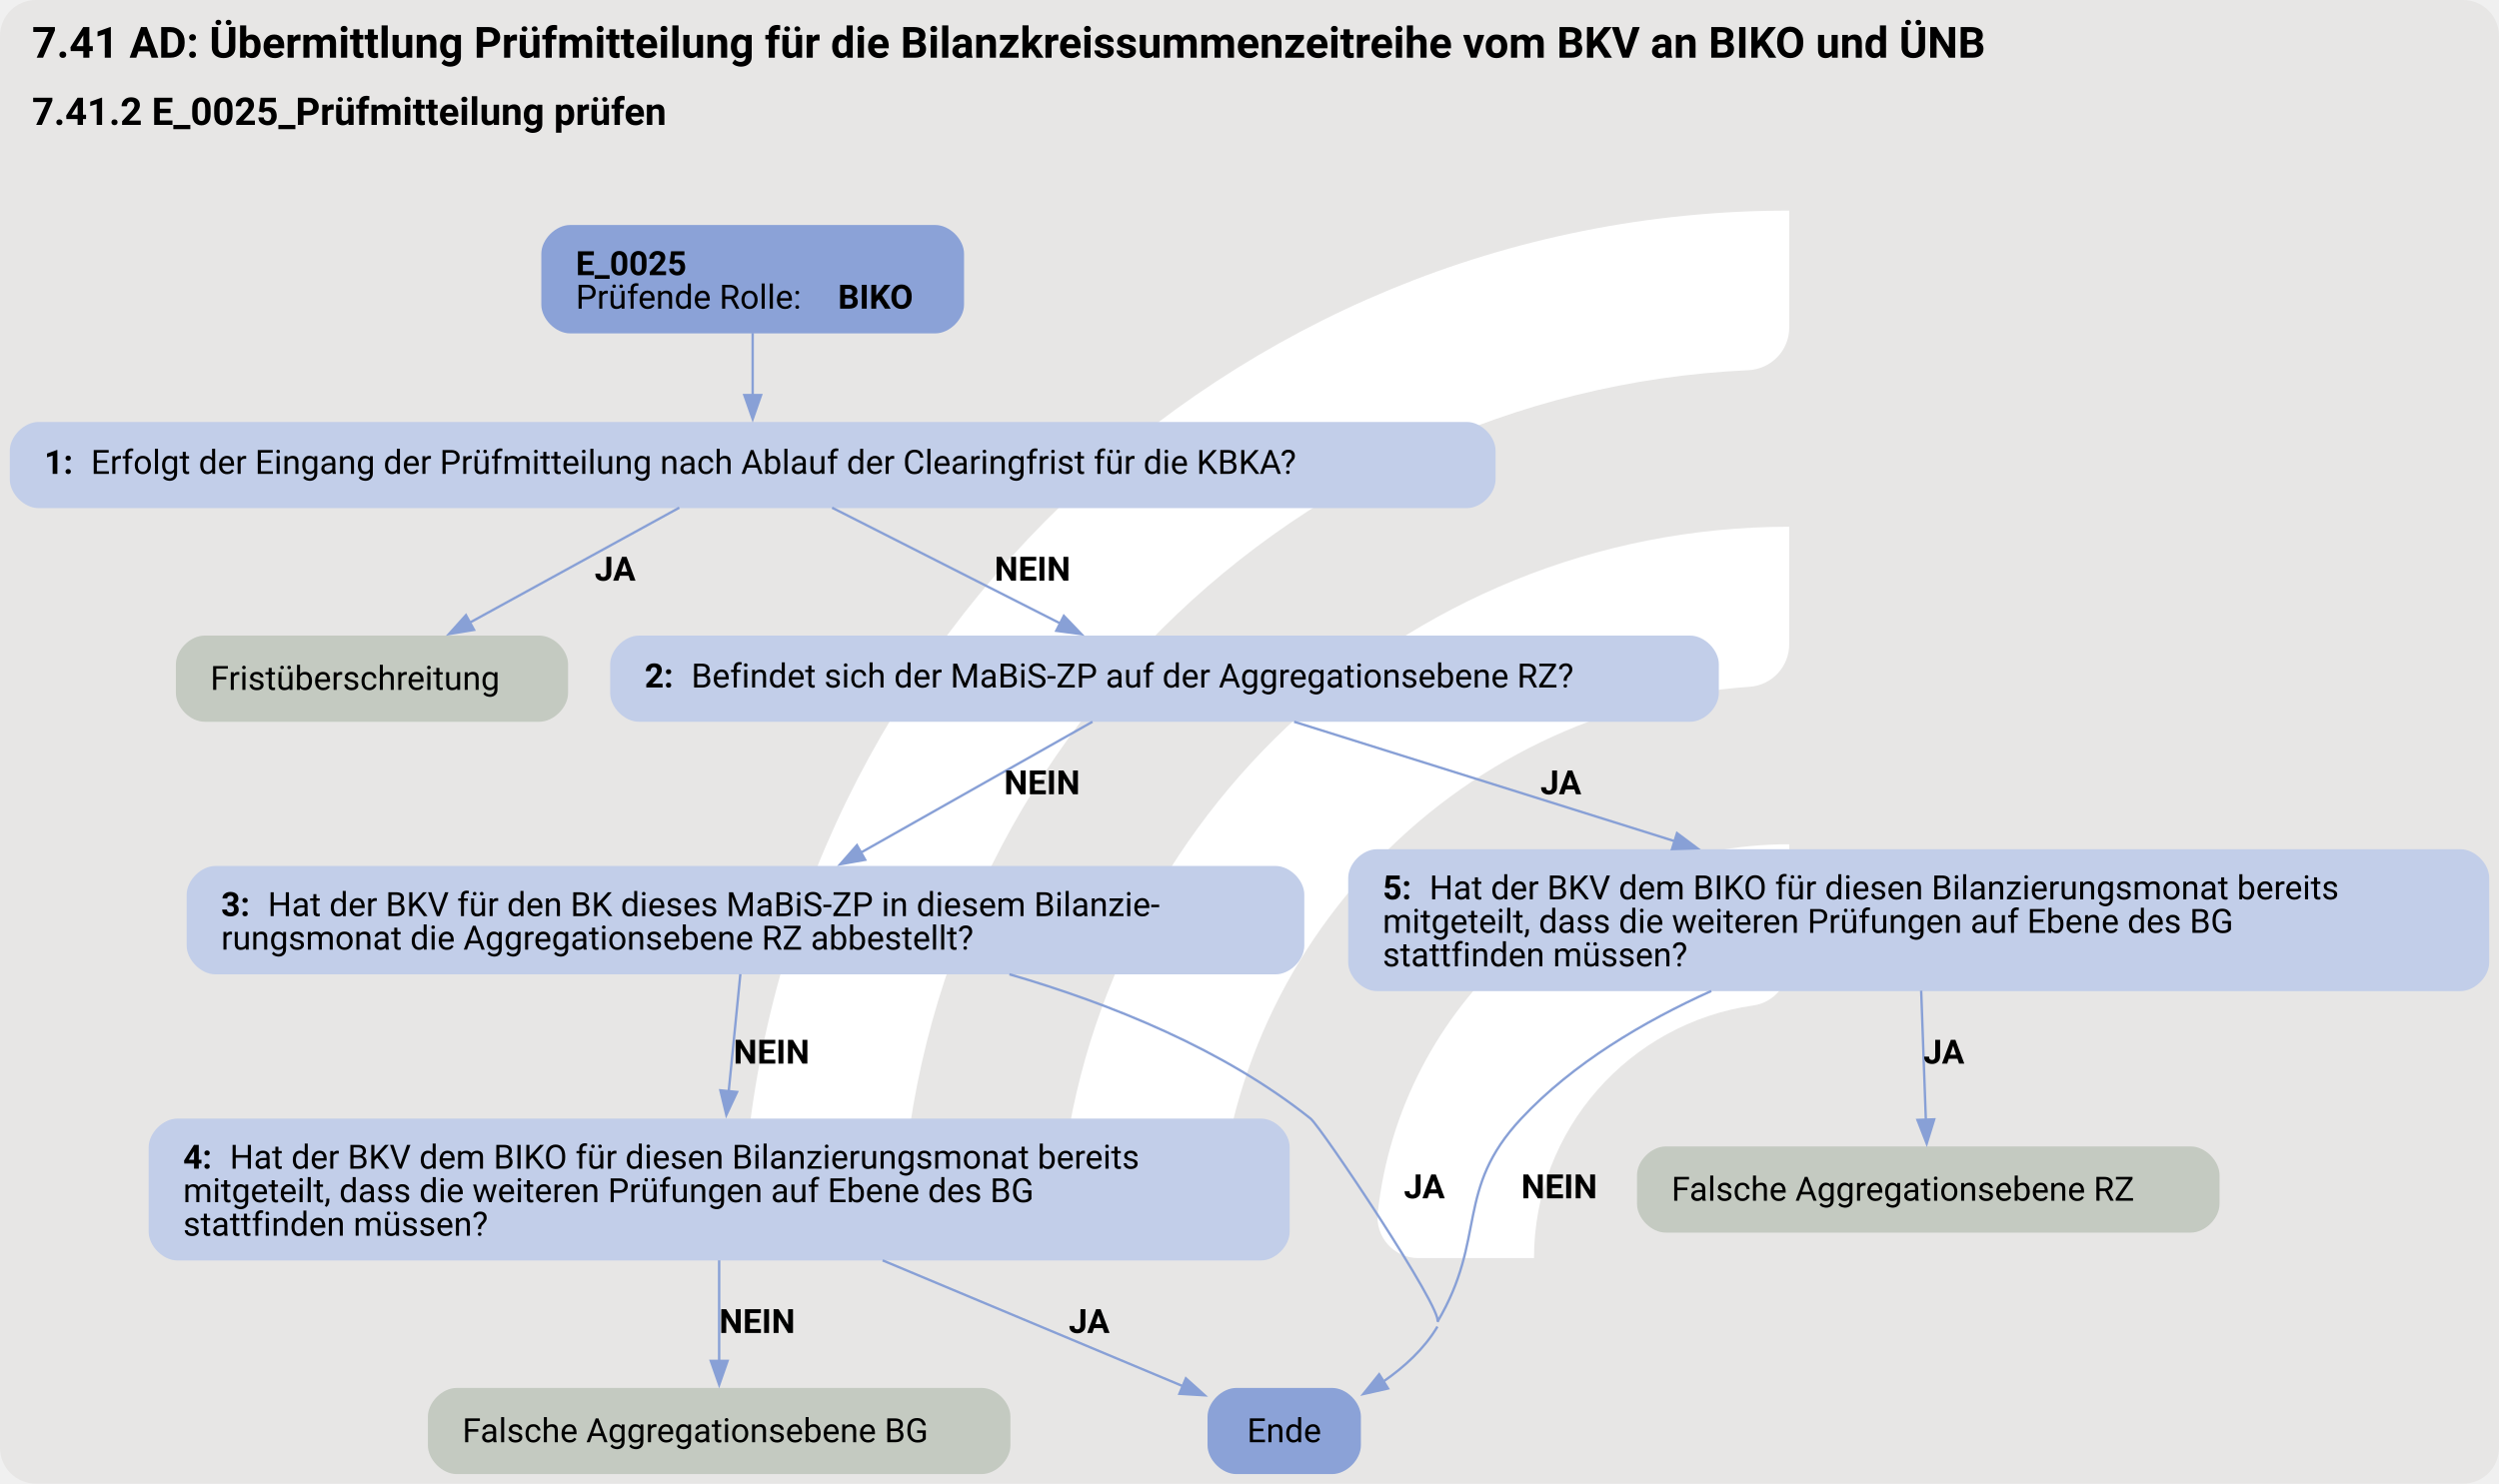
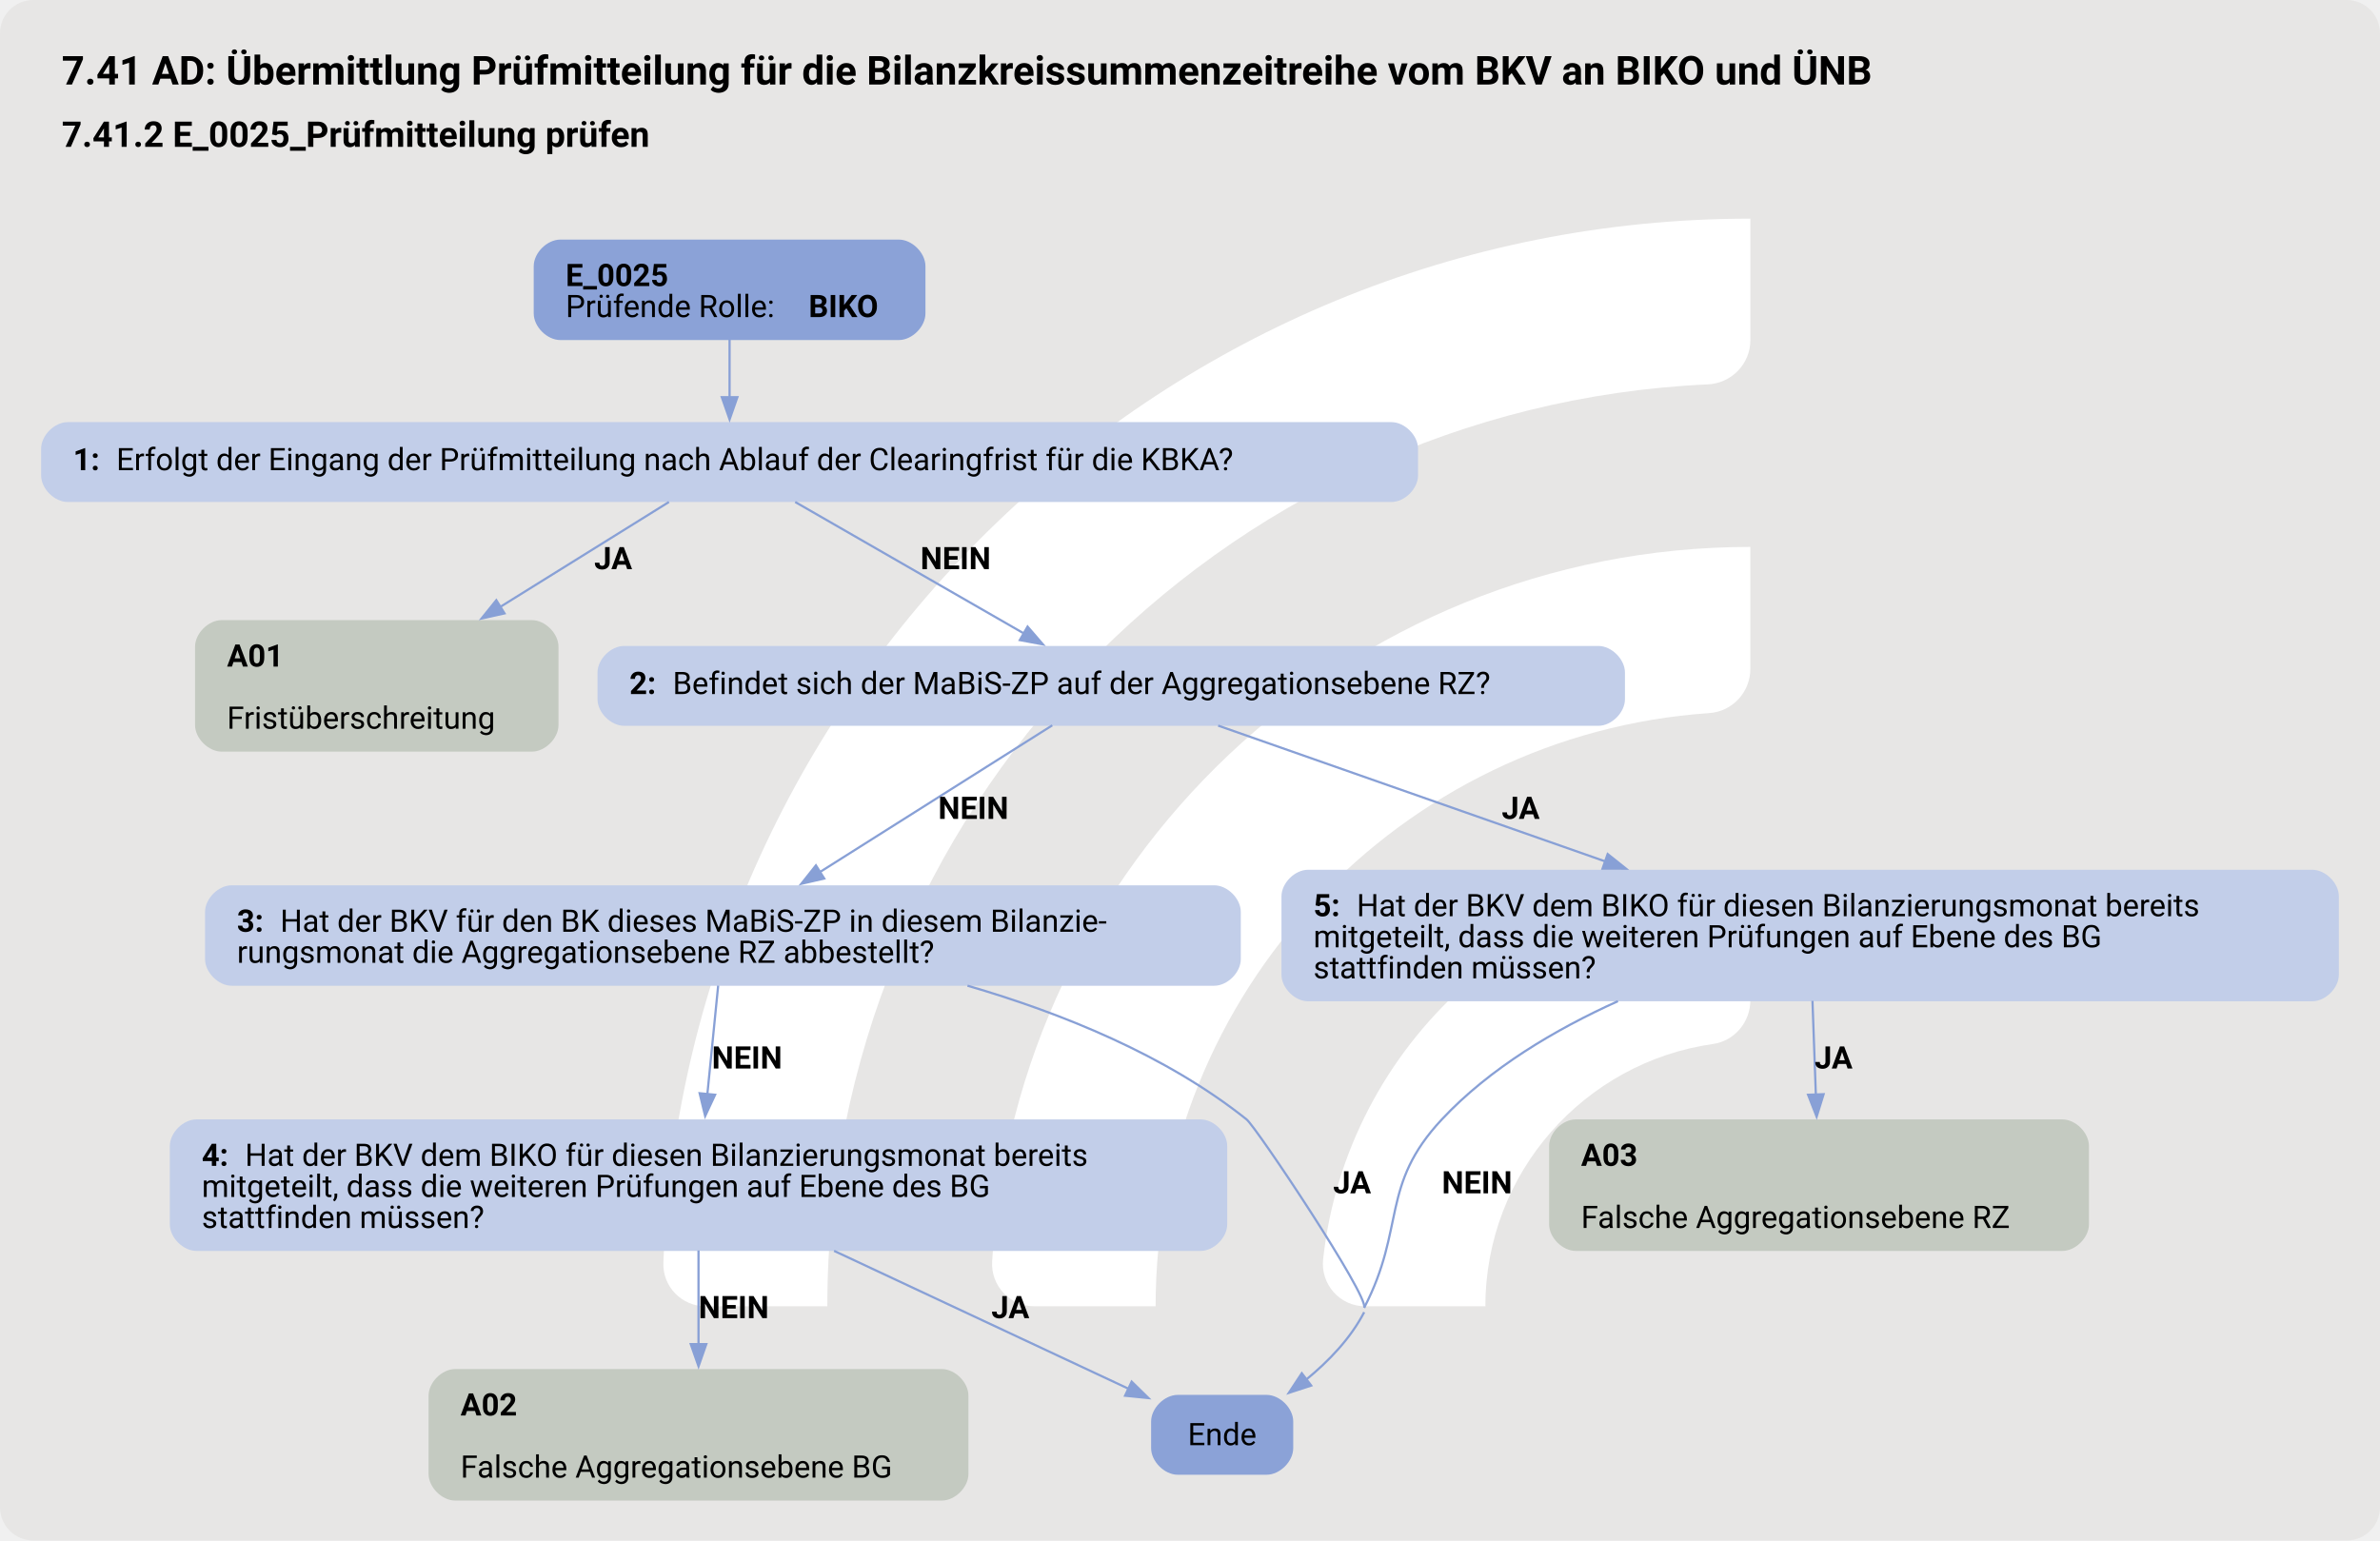
- <svg xmlns="http://www.w3.org/2000/svg" version="1.1" width="1392.0px" viewBox="0 0 1392.0 826.667" height="826.667px">
+ <svg xmlns="http://www.w3.org/2000/svg" version="1.1" width="1429.333px" viewBox="0 0 1429.333 925.333" height="925.333px">
  <g>
-     <svg version="1.1" width="1392.0px" viewBox="0 0 1392.0 826.667" height="826.667px">
-       <rect fill="#e7e6e5" x="0" y="0" width="1392.0" height="826.667" rx="20" ry="20" />
+     <svg version="1.1" width="1429.333px" viewBox="0 0 1429.333 925.333" height="925.333px">
+       <rect fill="#e7e6e5" x="0" y="0" width="1429.333" height="925.333" rx="20" ry="20" />
      <g>
-         <g transform="translate(358.8848, 82.66667) scale(1 1) translate(0, 0) scale(1.163991 1.163991) ">
+         <g transform="translate(337.3152, 92.53333) scale(1 1) translate(0, 0) scale(1.302919 1.302919) ">
          <defs>
            <style>.cls-1{fill:#fff;}</style>
          </defs>
          <path class="cls-1" d="M122.44,531.2h-56.1c-11,0-19.9-9.12-19.46-20.11C57.47,243.89,278.15,29.78,547.91,29.78v56.02c0,10.98-8.69,19.89-19.66,20.39-225.51,10.31-405.8,197-405.8,425Z" />
          <path class="cls-1" d="M273.78,531.2h-55.93c-11.23,0-20.09-9.48-19.43-20.69,10.74-183.44,163.39-329.39,349.48-329.39v56.26c0,10.71-8.27,19.62-18.96,20.35-142.35,9.77-255.17,128.69-255.17,273.46Z" />
          <path class="cls-1" d="M425.77,531.2h-55.45c-11.65,0-20.6-10.17-19.33-21.75,10.87-99.03,95.03-176.34,196.92-176.34v57.01c0,10.05-7.28,18.75-17.23,20.16-59.22,8.4-104.91,59.42-104.91,120.92Z" />
        </g>
-         <svg width="1044pt" height="620pt" viewBox="0.00 0.00 1043.55 619.84">
-           <g id="graph0" class="graph" transform="scale(1 1) rotate(0) translate(4 615.84)">
-             <text text-anchor="start" x="9.27" y="-591.74" font-family="Roboto, sans-serif" font-weight="bold" font-size="18.00">7.41 AD: Übermittlung Prüfmitteilung für die Bilanzkreissummenzeitreihe vom BKV an BIKO und ÜNB</text>
-             <text text-anchor="start" x="9.27" y="-563.64" font-family="Roboto, sans-serif" font-weight="bold" font-size="16.00">7.41.2 E_0025_Prüfmitteilung prüfen</text>
+         <svg width="1072pt" height="694pt" viewBox="0.00 0.00 1071.55 694.40">
+           <g id="graph0" class="graph" transform="scale(1 1) rotate(0) translate(18 676.4)">
+             <text text-anchor="start" x="9.27" y="-638.3" font-family="Roboto, sans-serif" font-weight="bold" font-size="18.00">7.41 AD: Übermittlung Prüfmitteilung für die Bilanzkreissummenzeitreihe vom BKV an BIKO und ÜNB</text>
+             <text text-anchor="start" x="9.27" y="-610.2" font-family="Roboto, sans-serif" font-weight="bold" font-size="16.00">7.41.2 E_0025_Prüfmitteilung prüfen</text>
            <g id="node1" class="node">
-               <path fill="#8ba2d7" stroke="black" stroke-width="0" d="M386.55,-521.84C386.55,-521.84 234,-521.84 234,-521.84 228,-521.84 222,-515.84 222,-509.84 222,-509.84 222,-488.56 222,-488.56 222,-482.56 228,-476.56 234,-476.56 234,-476.56 386.55,-476.56 386.55,-476.56 392.55,-476.56 398.55,-482.56 398.55,-488.56 398.55,-488.56 398.55,-509.84 398.55,-509.84 398.55,-515.84 392.55,-521.84 386.55,-521.84" />
-               <text text-anchor="start" x="236.4" y="-500.9" font-family="Roboto, sans-serif" font-weight="bold" font-size="14.00">E_0025</text>
-               <text text-anchor="start" x="236.4" y="-486.9" font-family="Roboto, sans-serif" font-size="14.00">Prüfende Rolle: </text>
-               <text text-anchor="start" x="345.9" y="-486.9" font-family="Roboto, sans-serif" font-weight="bold" font-size="14.00">BIKO</text>
+               <path fill="#8ba2d7" stroke="black" stroke-width="0" d="M386.55,-568.4C386.55,-568.4 234,-568.4 234,-568.4 228,-568.4 222,-562.4 222,-556.4 222,-556.4 222,-535.12 222,-535.12 222,-529.12 228,-523.12 234,-523.12 234,-523.12 386.55,-523.12 386.55,-523.12 392.55,-523.12 398.55,-529.12 398.55,-535.12 398.55,-535.12 398.55,-556.4 398.55,-556.4 398.55,-562.4 392.55,-568.4 386.55,-568.4" />
+               <text text-anchor="start" x="236.4" y="-547.46" font-family="Roboto, sans-serif" font-weight="bold" font-size="14.00">E_0025</text>
+               <text text-anchor="start" x="236.4" y="-533.46" font-family="Roboto, sans-serif" font-size="14.00">Prüfende Rolle: </text>
+               <text text-anchor="start" x="345.9" y="-533.46" font-family="Roboto, sans-serif" font-weight="bold" font-size="14.00">BIKO</text>
            </g>
            <g id="node2" class="node">
-               <path fill="#c2cee9" stroke="black" stroke-width="0" d="M608.55,-439.56C608.55,-439.56 12,-439.56 12,-439.56 6,-439.56 0,-433.56 0,-427.56 0,-427.56 0,-415.56 0,-415.56 0,-409.56 6,-403.56 12,-403.56 12,-403.56 608.55,-403.56 608.55,-403.56 614.55,-403.56 620.55,-409.56 620.55,-415.56 620.55,-415.56 620.55,-427.56 620.55,-427.56 620.55,-433.56 614.55,-439.56 608.55,-439.56" />
-               <text text-anchor="start" x="14.4" y="-417.88" font-family="Roboto, sans-serif" font-weight="bold" font-size="14.00">1: </text>
-               <text text-anchor="start" x="33.9" y="-417.88" font-family="Roboto, sans-serif" font-size="14.00">Erfolgt der Eingang der Prüfmitteilung nach Ablauf der Clearingfrist für die KBKA?</text>
+               <path fill="#c2cee9" stroke="black" stroke-width="0" d="M608.55,-486.12C608.55,-486.12 12,-486.12 12,-486.12 6,-486.12 0,-480.12 0,-474.12 0,-474.12 0,-462.12 0,-462.12 0,-456.12 6,-450.12 12,-450.12 12,-450.12 608.55,-450.12 608.55,-450.12 614.55,-450.12 620.55,-456.12 620.55,-462.12 620.55,-462.12 620.55,-474.12 620.55,-474.12 620.55,-480.12 614.55,-486.12 608.55,-486.12" />
+               <text text-anchor="start" x="14.4" y="-464.44" font-family="Roboto, sans-serif" font-weight="bold" font-size="14.00">1: </text>
+               <text text-anchor="start" x="33.9" y="-464.44" font-family="Roboto, sans-serif" font-size="14.00">Erfolgt der Eingang der Prüfmitteilung nach Ablauf der Clearingfrist für die KBKA?</text>
            </g>
            <g id="edge1" class="edge">
-               <path fill="none" stroke="#88a0d6" d="M310.27,-476.73C310.27,-468.65 310.27,-459.35 310.27,-450.75" />
-               <polygon fill="#88a0d6" stroke="#88a0d6" points="313.78,-450.79 310.28,-440.79 306.78,-450.79 313.78,-450.79" />
+               <path fill="none" stroke="#88a0d6" d="M310.27,-523.29C310.27,-515.21 310.27,-505.91 310.27,-497.31" />
+               <polygon fill="#88a0d6" stroke="#88a0d6" points="313.78,-497.35 310.28,-487.35 306.78,-497.35 313.78,-497.35" />
            </g>
            <g id="node3" class="node">
-               <path fill="#c4cac1" stroke="black" stroke-width="0" d="M221.17,-350.31C221.17,-350.31 81.37,-350.31 81.37,-350.31 75.37,-350.31 69.37,-344.31 69.37,-338.31 69.37,-338.31 69.37,-326.31 69.37,-326.31 69.37,-320.31 75.37,-314.31 81.37,-314.31 81.37,-314.31 221.17,-314.31 221.17,-314.31 227.17,-314.31 233.17,-320.31 233.17,-326.31 233.17,-326.31 233.17,-338.31 233.17,-338.31 233.17,-344.31 227.17,-350.31 221.17,-350.31" />
-               <text text-anchor="start" x="83.77" y="-327.63" font-family="Roboto, sans-serif" font-size="14.00">Fristüberschreitung</text>
+               <path fill="#c4cac1" stroke="black" stroke-width="0" d="M221.17,-396.87C221.17,-396.87 81.37,-396.87 81.37,-396.87 75.37,-396.87 69.37,-390.87 69.37,-384.87 69.37,-384.87 69.37,-349.59 69.37,-349.59 69.37,-343.59 75.37,-337.59 81.37,-337.59 81.37,-337.59 221.17,-337.59 221.17,-337.59 227.17,-337.59 233.17,-343.59 233.17,-349.59 233.17,-349.59 233.17,-384.87 233.17,-384.87 233.17,-390.87 227.17,-396.87 221.17,-396.87" />
+               <text text-anchor="start" x="83.77" y="-375.93" font-family="Roboto, sans-serif" font-weight="bold" font-size="14.00">A01</text>
+               <text text-anchor="start" x="83.77" y="-347.93" font-family="Roboto, sans-serif" font-size="14.00">Fristüberschreitung</text>
            </g>
            <g id="edge2" class="edge">
-               <path fill="none" stroke="#88a0d6" d="M279.62,-403.74C254.73,-390.08 219.42,-370.7 192.13,-355.73" />
-               <polygon fill="#88a0d6" stroke="#88a0d6" points="193.89,-352.7 183.44,-350.96 190.52,-358.84 193.89,-352.7" />
-               <text text-anchor="start" x="244.27" y="-373.26" font-family="Roboto, sans-serif" font-weight="bold" font-size="14.00">JA</text>
+               <path fill="none" stroke="#88a0d6" d="M282.94,-450.12C262.08,-437.14 232.63,-418.83 206.88,-402.81" />
+               <polygon fill="#88a0d6" stroke="#88a0d6" points="208.84,-399.91 198.5,-397.6 205.14,-405.85 208.84,-399.91" />
+               <text text-anchor="start" x="249.27" y="-419.82" font-family="Roboto, sans-serif" font-weight="bold" font-size="14.00">JA</text>
            </g>
            <g id="node4" class="node">
-               <path fill="#c2cee9" stroke="black" stroke-width="0" d="M701.8,-350.31C701.8,-350.31 262.75,-350.31 262.75,-350.31 256.75,-350.31 250.75,-344.31 250.75,-338.31 250.75,-338.31 250.75,-326.31 250.75,-326.31 250.75,-320.31 256.75,-314.31 262.75,-314.31 262.75,-314.31 701.8,-314.31 701.8,-314.31 707.8,-314.31 713.8,-320.31 713.8,-326.31 713.8,-326.31 713.8,-338.31 713.8,-338.31 713.8,-344.31 707.8,-350.31 701.8,-350.31" />
-               <text text-anchor="start" x="265.15" y="-328.63" font-family="Roboto, sans-serif" font-weight="bold" font-size="14.00">2: </text>
-               <text text-anchor="start" x="284.65" y="-328.63" font-family="Roboto, sans-serif" font-size="14.00">Befindet sich der MaBiS-ZP auf der Aggregationsebene RZ?</text>
+               <path fill="#c2cee9" stroke="black" stroke-width="0" d="M701.8,-385.23C701.8,-385.23 262.75,-385.23 262.75,-385.23 256.75,-385.23 250.75,-379.23 250.75,-373.23 250.75,-373.23 250.75,-361.23 250.75,-361.23 250.75,-355.23 256.75,-349.23 262.75,-349.23 262.75,-349.23 701.8,-349.23 701.8,-349.23 707.8,-349.23 713.8,-355.23 713.8,-361.23 713.8,-361.23 713.8,-373.23 713.8,-373.23 713.8,-379.23 707.8,-385.23 701.8,-385.23" />
+               <text text-anchor="start" x="265.15" y="-363.55" font-family="Roboto, sans-serif" font-weight="bold" font-size="14.00">2: </text>
+               <text text-anchor="start" x="284.65" y="-363.55" font-family="Roboto, sans-serif" font-size="14.00">Befindet sich der MaBiS-ZP auf der Aggregationsebene RZ?</text>
            </g>
            <g id="edge3" class="edge">
-               <path fill="none" stroke="#88a0d6" d="M343.44,-403.74C370.6,-389.96 409.23,-370.36 438.85,-355.34" />
-               <polygon fill="#88a0d6" stroke="#88a0d6" points="440.24,-358.56 447.57,-350.91 437.07,-352.32 440.24,-358.56" />
-               <text text-anchor="start" x="411.27" y="-373.26" font-family="Roboto, sans-serif" font-weight="bold" font-size="14.00">NEIN</text>
+               <path fill="none" stroke="#88a0d6" d="M339.84,-450.12C368.36,-433.73 411.69,-408.81 443.07,-390.77" />
+               <polygon fill="#88a0d6" stroke="#88a0d6" points="444.57,-393.95 451.49,-385.93 441.08,-387.88 444.57,-393.95" />
+               <text text-anchor="start" x="396.27" y="-419.82" font-family="Roboto, sans-serif" font-weight="bold" font-size="14.00">NEIN</text>
            </g>
            <g id="node5" class="node">
-               <path fill="#c2cee9" stroke="black" stroke-width="0" d="M528.67,-254.06C528.67,-254.06 85.88,-254.06 85.88,-254.06 79.88,-254.06 73.88,-248.06 73.88,-242.06 73.88,-242.06 73.88,-220.78 73.88,-220.78 73.88,-214.78 79.88,-208.78 85.88,-208.78 85.88,-208.78 528.67,-208.78 528.67,-208.78 534.67,-208.78 540.67,-214.78 540.67,-220.78 540.67,-220.78 540.67,-242.06 540.67,-242.06 540.67,-248.06 534.67,-254.06 528.67,-254.06" />
-               <text text-anchor="start" x="88.27" y="-233.12" font-family="Roboto, sans-serif" font-weight="bold" font-size="14.00">3: </text>
-               <text text-anchor="start" x="107.77" y="-233.12" font-family="Roboto, sans-serif" font-size="14.00">Hat der BKV für den BK dieses MaBiS-ZP in diesem Bilanzie-</text>
-               <text text-anchor="start" x="88.27" y="-219.12" font-family="Roboto, sans-serif" font-size="14.00">rungsmonat die Aggregationsebene RZ abbestellt?</text>
+               <path fill="#c2cee9" stroke="black" stroke-width="0" d="M528.67,-277.34C528.67,-277.34 85.88,-277.34 85.88,-277.34 79.88,-277.34 73.88,-271.34 73.88,-265.34 73.88,-265.34 73.88,-244.06 73.88,-244.06 73.88,-238.06 79.88,-232.06 85.88,-232.06 85.88,-232.06 528.67,-232.06 528.67,-232.06 534.67,-232.06 540.67,-238.06 540.67,-244.06 540.67,-244.06 540.67,-265.34 540.67,-265.34 540.67,-271.34 534.67,-277.34 528.67,-277.34" />
+               <text text-anchor="start" x="88.27" y="-256.4" font-family="Roboto, sans-serif" font-weight="bold" font-size="14.00">3: </text>
+               <text text-anchor="start" x="107.77" y="-256.4" font-family="Roboto, sans-serif" font-size="14.00">Hat der BKV für den BK dieses MaBiS-ZP in diesem Bilanzie-</text>
+               <text text-anchor="start" x="88.27" y="-242.4" font-family="Roboto, sans-serif" font-size="14.00">rungsmonat die Aggregationsebene RZ abbestellt?</text>
            </g>
            <g id="edge4" class="edge">
-               <path fill="none" stroke="#88a0d6" d="M452.19,-314.31C425.56,-299.26 386.23,-277.03 355.25,-259.53" />
-               <polygon fill="#88a0d6" stroke="#88a0d6" points="357.26,-256.65 346.84,-254.78 353.82,-262.74 357.26,-256.65" />
-               <text text-anchor="start" x="415.27" y="-284.01" font-family="Roboto, sans-serif" font-weight="bold" font-size="14.00">NEIN</text>
+               <path fill="none" stroke="#88a0d6" d="M455.7,-349.44C427.85,-331.85 383.66,-303.94 350.72,-283.14" />
+               <polygon fill="#88a0d6" stroke="#88a0d6" points="352.93,-280.4 342.61,-278.02 349.19,-286.32 352.93,-280.4" />
+               <text text-anchor="start" x="404.27" y="-307.29" font-family="Roboto, sans-serif" font-weight="bold" font-size="14.00">NEIN</text>
            </g>
            <g id="node9" class="node">
-               <path fill="#c2cee9" stroke="black" stroke-width="0" d="M1023.55,-261.06C1023.55,-261.06 571,-261.06 571,-261.06 565,-261.06 559,-255.06 559,-249.06 559,-249.06 559,-213.78 559,-213.78 559,-207.78 565,-201.78 571,-201.78 571,-201.78 1023.55,-201.78 1023.55,-201.78 1029.55,-201.78 1035.55,-207.78 1035.55,-213.78 1035.55,-213.78 1035.55,-249.06 1035.55,-249.06 1035.55,-255.06 1029.55,-261.06 1023.55,-261.06" />
-               <text text-anchor="start" x="573.4" y="-240.12" font-family="Roboto, sans-serif" font-weight="bold" font-size="14.00">5: </text>
-               <text text-anchor="start" x="592.9" y="-240.12" font-family="Roboto, sans-serif" font-size="14.00">Hat der BKV dem BIKO für diesen Bilanzierungsmonat bereits</text>
-               <text text-anchor="start" x="573.4" y="-226.12" font-family="Roboto, sans-serif" font-size="14.00">mitgeteilt, dass die weiteren Prüfungen auf Ebene des BG</text>
-               <text text-anchor="start" x="573.4" y="-212.12" font-family="Roboto, sans-serif" font-size="14.00">stattfinden müssen?</text>
+               <path fill="#c2cee9" stroke="black" stroke-width="0" d="M1023.55,-284.34C1023.55,-284.34 571,-284.34 571,-284.34 565,-284.34 559,-278.34 559,-272.34 559,-272.34 559,-237.06 559,-237.06 559,-231.06 565,-225.06 571,-225.06 571,-225.06 1023.55,-225.06 1023.55,-225.06 1029.55,-225.06 1035.55,-231.06 1035.55,-237.06 1035.55,-237.06 1035.55,-272.34 1035.55,-272.34 1035.55,-278.34 1029.55,-284.34 1023.55,-284.34" />
+               <text text-anchor="start" x="573.4" y="-263.4" font-family="Roboto, sans-serif" font-weight="bold" font-size="14.00">5: </text>
+               <text text-anchor="start" x="592.9" y="-263.4" font-family="Roboto, sans-serif" font-size="14.00">Hat der BKV dem BIKO für diesen Bilanzierungsmonat bereits</text>
+               <text text-anchor="start" x="573.4" y="-249.4" font-family="Roboto, sans-serif" font-size="14.00">mitgeteilt, dass die weiteren Prüfungen auf Ebene des BG</text>
+               <text text-anchor="start" x="573.4" y="-235.4" font-family="Roboto, sans-serif" font-size="14.00">stattfinden müssen?</text>
            </g>
            <g id="edge5" class="edge">
-               <path fill="none" stroke="#88a0d6" d="M536.43,-314.31C580.04,-300.62 642.57,-280.99 695.48,-264.38" />
-               <polygon fill="#88a0d6" stroke="#88a0d6" points="696.33,-267.78 704.83,-261.44 694.24,-261.1 696.33,-267.78" />
-               <text text-anchor="start" x="639.27" y="-284.01" font-family="Roboto, sans-serif" font-weight="bold" font-size="14.00">JA</text>
+               <path fill="none" stroke="#88a0d6" d="M530.46,-349.32C576.78,-333.07 648,-308.08 705.2,-288.01" />
+               <polygon fill="#88a0d6" stroke="#88a0d6" points="706.01,-291.43 714.29,-284.82 703.69,-284.83 706.01,-291.43" />
+               <text text-anchor="start" x="658.27" y="-307.29" font-family="Roboto, sans-serif" font-weight="bold" font-size="14.00">JA</text>
            </g>
            <g id="node6" class="node">
-               <path fill="#8ba2d7" stroke="black" stroke-width="0" d="M552.3,-36C552.3,-36 512.25,-36 512.25,-36 506.25,-36 500.25,-30 500.25,-24 500.25,-24 500.25,-12 500.25,-12 500.25,-6 506.25,0 512.25,0 512.25,0 552.3,0 552.3,0 558.3,0 564.3,-6 564.3,-12 564.3,-12 564.3,-24 564.3,-24 564.3,-30 558.3,-36 552.3,-36" />
-               <text text-anchor="middle" x="532.27" y="-13.32" font-family="Roboto, sans-serif" font-size="14.00">Ende</text>
+               <path fill="#8ba2d7" stroke="black" stroke-width="0" d="M552.3,-47.64C552.3,-47.64 512.25,-47.64 512.25,-47.64 506.25,-47.64 500.25,-41.64 500.25,-35.64 500.25,-35.64 500.25,-23.64 500.25,-23.64 500.25,-17.64 506.25,-11.64 512.25,-11.64 512.25,-11.64 552.3,-11.64 552.3,-11.64 558.3,-11.64 564.3,-17.64 564.3,-23.64 564.3,-23.64 564.3,-35.64 564.3,-35.64 564.3,-41.64 558.3,-47.64 552.3,-47.64" />
+               <text text-anchor="middle" x="532.27" y="-24.96" font-family="Roboto, sans-serif" font-size="14.00">Ende</text>
            </g>
            <g id="edge7" class="edge">
-               <path fill="none" stroke="#88a0d6" d="M417.49,-208.81C460.04,-196.43 507.08,-177.4 543.27,-148.53 547.62,-145.06 598.85,-68.55 596.27,-63.62" />
-               <path fill="none" stroke="#88a0d6" d="M596.27,-61.62C590.84,-52.43 582.54,-44.81 573.71,-38.69" />
-               <polygon fill="#88a0d6" stroke="#88a0d6" points="575.64,-35.77 565.3,-33.44 571.93,-41.71 575.64,-35.77" />
-               <text text-anchor="start" x="582.27" y="-115.22" font-family="Roboto, sans-serif" font-weight="bold" font-size="14.00">JA</text>
+               <path fill="none" stroke="#88a0d6" d="M417.49,-232.09C460.04,-219.71 507.08,-200.68 543.27,-171.81 547.62,-168.34 598.57,-91.97 596.27,-86.91" />
+               <path fill="none" stroke="#88a0d6" d="M596.27,-84.91C590.16,-73.1 580.27,-62.81 570.08,-54.47" />
+               <polygon fill="#88a0d6" stroke="#88a0d6" points="572.4,-51.84 562.33,-48.56 568.16,-57.4 572.4,-51.84" />
+               <text text-anchor="start" x="582.27" y="-138.5" font-family="Roboto, sans-serif" font-weight="bold" font-size="14.00">JA</text>
            </g>
            <g id="node7" class="node">
-               <path fill="#c2cee9" stroke="black" stroke-width="0" d="M522.55,-148.53C522.55,-148.53 70,-148.53 70,-148.53 64,-148.53 58,-142.53 58,-136.53 58,-136.53 58,-101.25 58,-101.25 58,-95.25 64,-89.25 70,-89.25 70,-89.25 522.55,-89.25 522.55,-89.25 528.55,-89.25 534.55,-95.25 534.55,-101.25 534.55,-101.25 534.55,-136.53 534.55,-136.53 534.55,-142.53 528.55,-148.53 522.55,-148.53" />
-               <text text-anchor="start" x="72.4" y="-127.59" font-family="Roboto, sans-serif" font-weight="bold" font-size="14.00">4: </text>
-               <text text-anchor="start" x="91.9" y="-127.59" font-family="Roboto, sans-serif" font-size="14.00">Hat der BKV dem BIKO für diesen Bilanzierungsmonat bereits</text>
-               <text text-anchor="start" x="72.4" y="-113.59" font-family="Roboto, sans-serif" font-size="14.00">mitgeteilt, dass die weiteren Prüfungen auf Ebene des BG</text>
-               <text text-anchor="start" x="72.4" y="-99.59" font-family="Roboto, sans-serif" font-size="14.00">stattfinden müssen?</text>
+               <path fill="#c2cee9" stroke="black" stroke-width="0" d="M522.55,-171.81C522.55,-171.81 70,-171.81 70,-171.81 64,-171.81 58,-165.81 58,-159.81 58,-159.81 58,-124.53 58,-124.53 58,-118.53 64,-112.53 70,-112.53 70,-112.53 522.55,-112.53 522.55,-112.53 528.55,-112.53 534.55,-118.53 534.55,-124.53 534.55,-124.53 534.55,-159.81 534.55,-159.81 534.55,-165.81 528.55,-171.81 522.55,-171.81" />
+               <text text-anchor="start" x="72.4" y="-150.87" font-family="Roboto, sans-serif" font-weight="bold" font-size="14.00">4: </text>
+               <text text-anchor="start" x="91.9" y="-150.87" font-family="Roboto, sans-serif" font-size="14.00">Hat der BKV dem BIKO für diesen Bilanzierungsmonat bereits</text>
+               <text text-anchor="start" x="72.4" y="-136.87" font-family="Roboto, sans-serif" font-size="14.00">mitgeteilt, dass die weiteren Prüfungen auf Ebene des BG</text>
+               <text text-anchor="start" x="72.4" y="-122.87" font-family="Roboto, sans-serif" font-size="14.00">stattfinden müssen?</text>
            </g>
            <g id="edge6" class="edge">
-               <path fill="none" stroke="#88a0d6" d="M305.13,-208.85C303.74,-194.86 301.88,-176.22 300.23,-159.61" />
-               <polygon fill="#88a0d6" stroke="#88a0d6" points="303.75,-159.64 299.27,-150.03 296.78,-160.33 303.75,-159.64" />
-               <text text-anchor="start" x="302.27" y="-171.48" font-family="Roboto, sans-serif" font-weight="bold" font-size="14.00">NEIN</text>
+               <path fill="none" stroke="#88a0d6" d="M305.13,-232.13C303.74,-218.14 301.88,-199.5 300.23,-182.89" />
+               <polygon fill="#88a0d6" stroke="#88a0d6" points="303.75,-182.92 299.27,-173.31 296.78,-183.61 303.75,-182.92" />
+               <text text-anchor="start" x="302.27" y="-194.76" font-family="Roboto, sans-serif" font-weight="bold" font-size="14.00">NEIN</text>
            </g>
            <g id="edge9" class="edge">
-               <path fill="none" stroke="#88a0d6" d="M364.54,-89.29C405.12,-72.28 455.32,-51.24 490.18,-36.64" />
-               <polygon fill="#88a0d6" stroke="#88a0d6" points="491.21,-40 499.08,-32.91 488.5,-33.55 491.21,-40" />
-               <text text-anchor="start" x="442.27" y="-58.95" font-family="Roboto, sans-serif" font-weight="bold" font-size="14.00">JA</text>
+               <path fill="none" stroke="#88a0d6" d="M357.36,-112.56C399,-93.06 453.08,-67.73 490.01,-50.43" />
+               <polygon fill="#88a0d6" stroke="#88a0d6" points="491.48,-53.61 499.05,-46.2 488.51,-47.27 491.48,-53.61" />
+               <text text-anchor="start" x="428.27" y="-82.23" font-family="Roboto, sans-serif" font-weight="bold" font-size="14.00">JA</text>
            </g>
            <g id="node8" class="node">
-               <path fill="#c4cac1" stroke="black" stroke-width="0" d="M405.92,-36C405.92,-36 186.62,-36 186.62,-36 180.62,-36 174.62,-30 174.62,-24 174.62,-24 174.62,-12 174.62,-12 174.62,-6 180.62,0 186.62,0 186.62,0 405.92,0 405.92,0 411.92,0 417.92,-6 417.92,-12 417.92,-12 417.92,-24 417.92,-24 417.92,-30 411.92,-36 405.92,-36" />
-               <text text-anchor="start" x="189.02" y="-13.32" font-family="Roboto, sans-serif" font-size="14.00">Falsche Aggregationsebene BG</text>
+               <path fill="#c4cac1" stroke="black" stroke-width="0" d="M405.92,-59.28C405.92,-59.28 186.62,-59.28 186.62,-59.28 180.62,-59.28 174.62,-53.28 174.62,-47.28 174.62,-47.28 174.62,-12 174.62,-12 174.62,-6 180.62,0 186.62,0 186.62,0 405.92,0 405.92,0 411.92,0 417.92,-6 417.92,-12 417.92,-12 417.92,-47.28 417.92,-47.28 417.92,-53.28 411.92,-59.28 405.92,-59.28" />
+               <text text-anchor="start" x="189.02" y="-38.34" font-family="Roboto, sans-serif" font-weight="bold" font-size="14.00">A02</text>
+               <text text-anchor="start" x="189.02" y="-10.34" font-family="Roboto, sans-serif" font-size="14.00">Falsche Aggregationsebene BG</text>
            </g>
            <g id="edge8" class="edge">
-               <path fill="none" stroke="#88a0d6" d="M296.27,-89.29C296.27,-76.01 296.27,-60.28 296.27,-47.07" />
-               <polygon fill="#88a0d6" stroke="#88a0d6" points="299.78,-47.3 296.28,-37.3 292.78,-47.3 299.78,-47.3" />
-               <text text-anchor="start" x="296.27" y="-58.95" font-family="Roboto, sans-serif" font-weight="bold" font-size="14.00">NEIN</text>
+               <path fill="none" stroke="#88a0d6" d="M296.27,-112.71C296.27,-99.81 296.27,-84.35 296.27,-70.34" />
+               <polygon fill="#88a0d6" stroke="#88a0d6" points="299.78,-70.52 296.28,-60.52 292.78,-70.52 299.78,-70.52" />
+               <text text-anchor="start" x="296.27" y="-82.23" font-family="Roboto, sans-serif" font-weight="bold" font-size="14.00">NEIN</text>
            </g>
            <g id="edge11" class="edge">
-               <path fill="none" stroke="#88a0d6" d="M710.64,-201.83C682.45,-189.1 652.89,-171.65 631.27,-148.53 603.4,-118.71 617.05,-98.76 596.27,-63.62" />
-               <text text-anchor="start" x="631.27" y="-115.22" font-family="Roboto, sans-serif" font-weight="bold" font-size="14.00">NEIN</text>
+               <path fill="none" stroke="#88a0d6" d="M710.64,-225.11C682.45,-212.38 652.89,-194.93 631.27,-171.81 603.4,-141.99 615.05,-123.15 596.27,-86.91" />
+               <text text-anchor="start" x="631.27" y="-138.5" font-family="Roboto, sans-serif" font-weight="bold" font-size="14.00">NEIN</text>
            </g>
            <g id="node10" class="node">
-               <path fill="#c4cac1" stroke="black" stroke-width="0" d="M910.92,-136.89C910.92,-136.89 691.62,-136.89 691.62,-136.89 685.62,-136.89 679.62,-130.89 679.62,-124.89 679.62,-124.89 679.62,-112.89 679.62,-112.89 679.62,-106.89 685.62,-100.89 691.62,-100.89 691.62,-100.89 910.92,-100.89 910.92,-100.89 916.92,-100.89 922.92,-106.89 922.92,-112.89 922.92,-112.89 922.92,-124.89 922.92,-124.89 922.92,-130.89 916.92,-136.89 910.92,-136.89" />
-               <text text-anchor="start" x="694.02" y="-114.22" font-family="Roboto, sans-serif" font-size="14.00">Falsche Aggregationsebene RZ</text>
+               <path fill="#c4cac1" stroke="black" stroke-width="0" d="M910.92,-171.81C910.92,-171.81 691.62,-171.81 691.62,-171.81 685.62,-171.81 679.62,-165.81 679.62,-159.81 679.62,-159.81 679.62,-124.53 679.62,-124.53 679.62,-118.53 685.62,-112.53 691.62,-112.53 691.62,-112.53 910.92,-112.53 910.92,-112.53 916.92,-112.53 922.92,-118.53 922.92,-124.53 922.92,-124.53 922.92,-159.81 922.92,-159.81 922.92,-165.81 916.92,-171.81 910.92,-171.81" />
+               <text text-anchor="start" x="694.02" y="-150.87" font-family="Roboto, sans-serif" font-weight="bold" font-size="14.00">A03</text>
+               <text text-anchor="start" x="694.02" y="-122.87" font-family="Roboto, sans-serif" font-size="14.00">Falsche Aggregationsebene RZ</text>
            </g>
            <g id="edge10" class="edge">
-               <path fill="none" stroke="#88a0d6" d="M798.31,-201.96C798.91,-185.28 799.67,-164.31 800.27,-147.74" />
-               <polygon fill="#88a0d6" stroke="#88a0d6" points="803.75,-148.21 800.62,-138.09 796.76,-147.96 803.75,-148.21" />
-               <text text-anchor="start" x="799.27" y="-171.48" font-family="Roboto, sans-serif" font-weight="bold" font-size="14.00">JA</text>
+               <path fill="none" stroke="#88a0d6" d="M798.31,-225.24C798.77,-212.34 799.33,-196.88 799.84,-182.87" />
+               <polygon fill="#88a0d6" stroke="#88a0d6" points="803.33,-183.17 800.19,-173.05 796.33,-182.92 803.33,-183.17" />
+               <text text-anchor="start" x="799.27" y="-194.76" font-family="Roboto, sans-serif" font-weight="bold" font-size="14.00">JA</text>
            </g>
          </g>
        </svg>
      </g>
    </svg>
  </g>
</svg>
